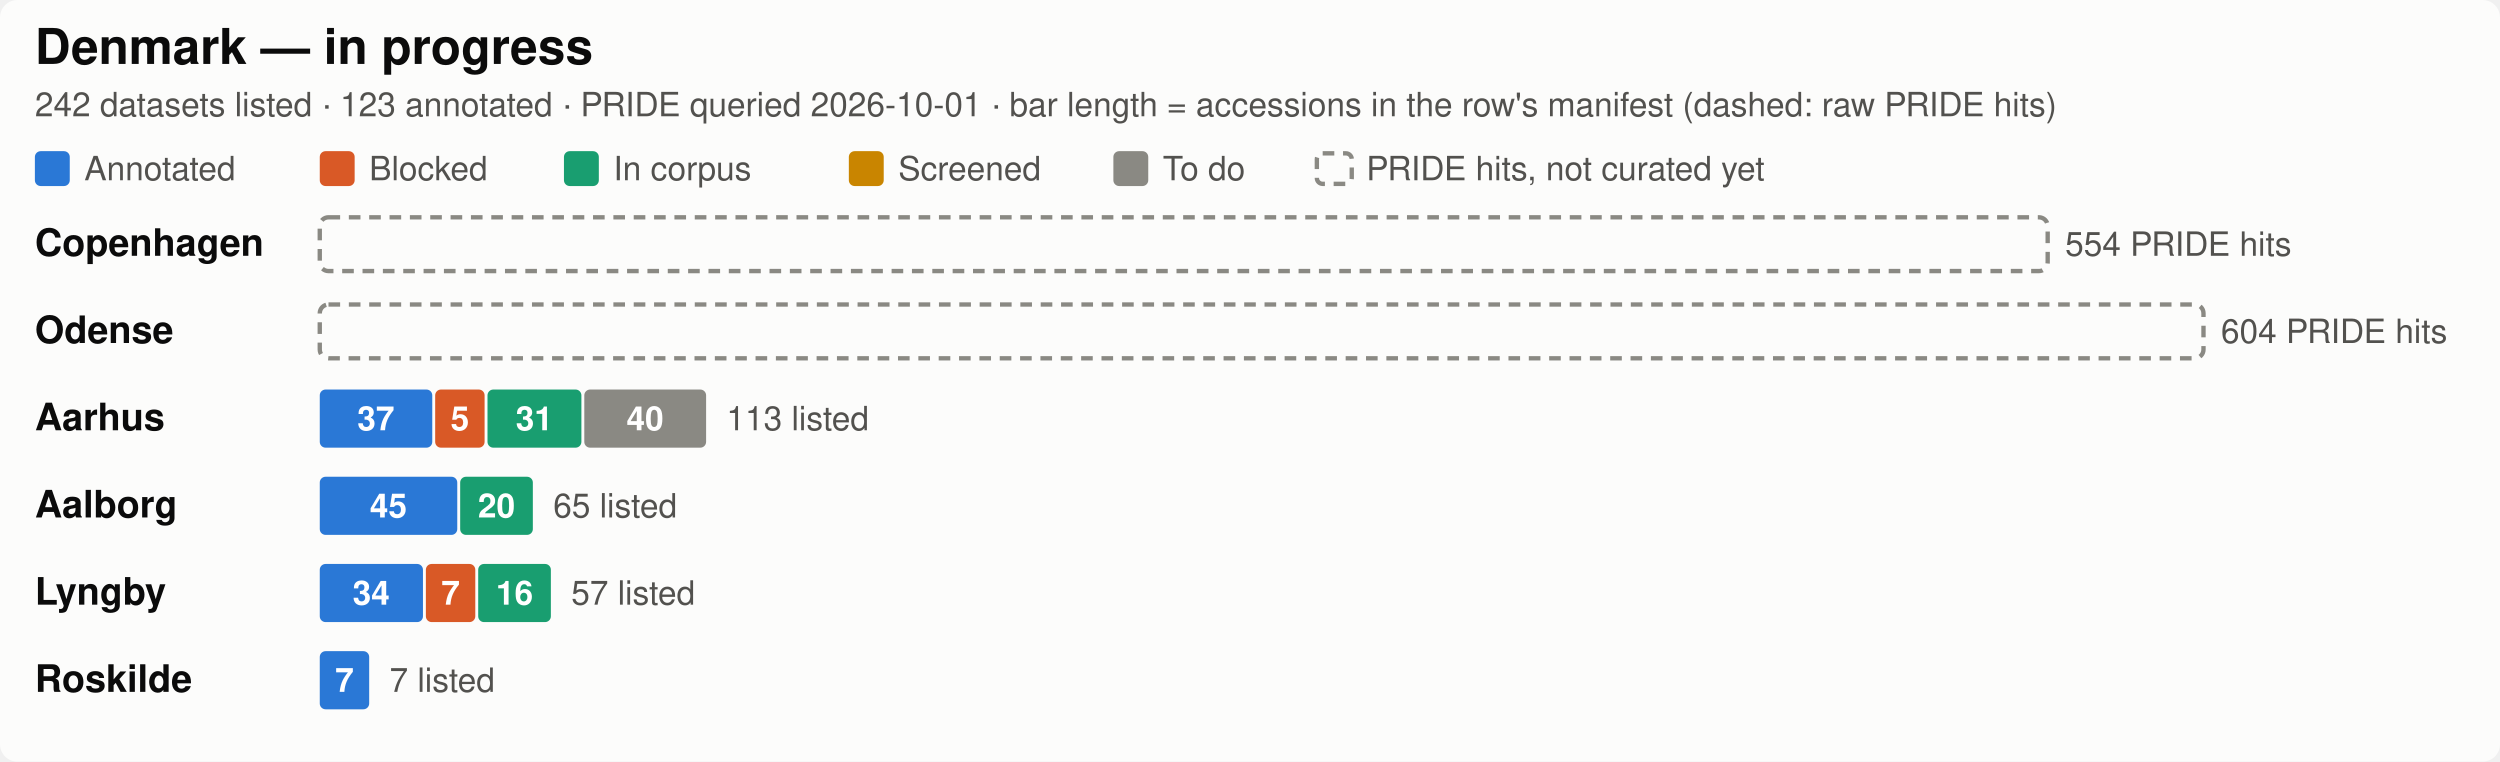
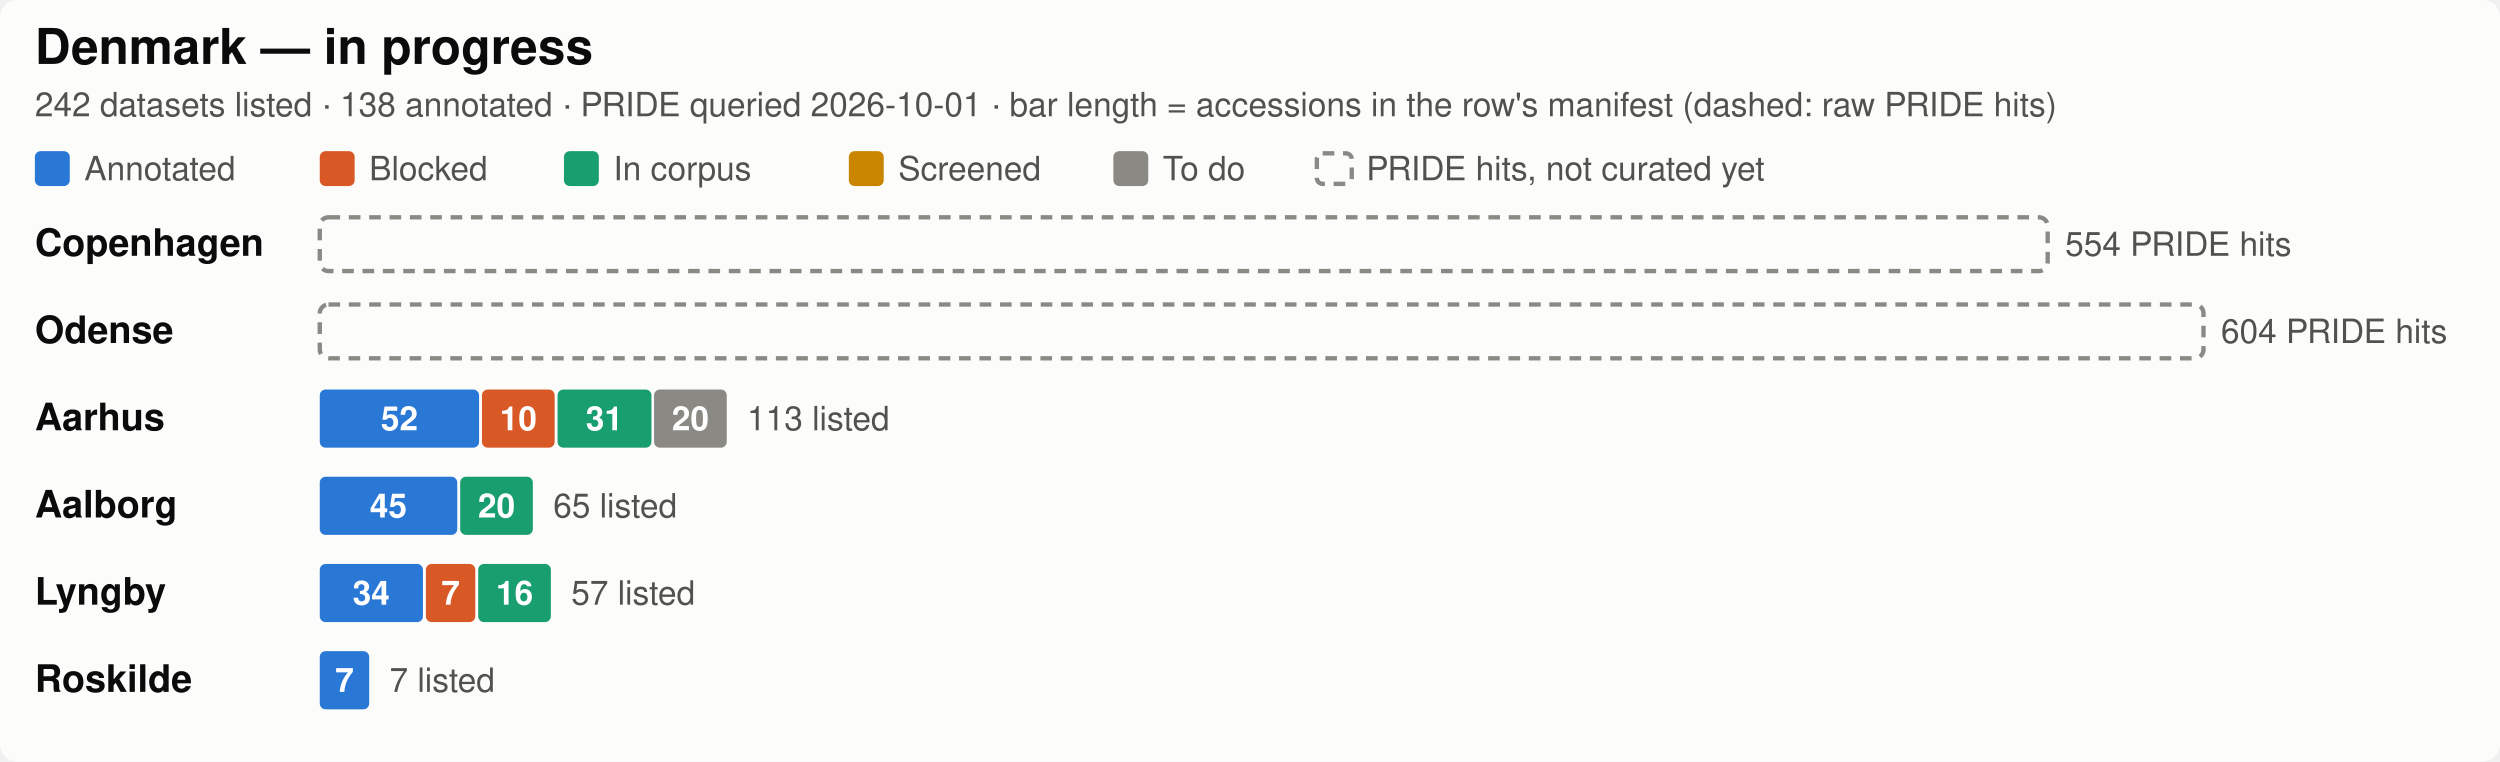
<svg xmlns="http://www.w3.org/2000/svg" width="860" height="262" viewBox="0 0 860 262" role="img" aria-label="Denmark SDRF progress by city">
  <style>
  .bg { fill: #fcfcfb; }
  .title { fill: #0b0b0b; font-size: 17px; font-weight: 600; }
  .city { fill: #0b0b0b; font-size: 13px; font-weight: 600; }
  .sub, .legend, .total { fill: #52514e; font-size: 11.5px; }
  .seg { font-size: 11.5px; font-weight: 600; fill: #ffffff; font-variant-numeric: tabular-nums; }
  .uncurated { fill: none; stroke: #8a8983; stroke-width: 1.5; stroke-dasharray: 4 3; }
  text { font-family: -apple-system, "Segoe UI", Helvetica, Arial, sans-serif; }
  .c-annotated { fill: #2a78d6; }
  .c-blocked { fill: #d95926; }
  .c-in_corpus { fill: #199e70; }
  .c-screened { fill: #c98500; }
  .c-todo { fill: #8a8983; }

  @media (prefers-color-scheme: dark) {
    .bg { fill: #1a1a19; }
    .title, .city { fill: #ffffff; }
    .sub, .legend, .total { fill: #c3c2b7; }
    .uncurated { stroke: #8f8e86; }
    .c-annotated { fill: #3987e5; }
    .c-blocked { fill: #d95926; }
    .c-in_corpus { fill: #199e70; }
    .c-screened { fill: #c98500; }
    .c-todo { fill: #6b6a65; }
  }
</style>
  <rect class="bg" width="860" height="262" rx="6" />
  <text class="title" x="12" y="22">Denmark — in progress</text>
-   <text class="sub" x="12" y="40">242 datasets listed · 123 annotated · PRIDE queried 2026-10-01 · bar length = accessions in the row's manifest (dashed: raw PRIDE hits)</text>
+   <text class="sub" x="12" y="40">242 datasets listed · 138 annotated · PRIDE queried 2026-10-01 · bar length = accessions in the row's manifest (dashed: raw PRIDE hits)</text>
  <rect class="c-annotated" fill="#2a78d6" x="12" y="52" width="12" height="12" rx="2" />
  <text class="legend" x="29" y="62">Annotated</text>
  <rect class="c-blocked" fill="#d95926" x="110" y="52" width="12" height="12" rx="2" />
  <text class="legend" x="127" y="62">Blocked</text>
  <rect class="c-in_corpus" fill="#199e70" x="194" y="52" width="12" height="12" rx="2" />
  <text class="legend" x="211" y="62">In corpus</text>
  <rect class="c-screened" fill="#c98500" x="292" y="52" width="12" height="12" rx="2" />
  <text class="legend" x="309" y="62">Screened</text>
  <rect class="c-todo" fill="#8a8983" x="383" y="52" width="12" height="12" rx="2" />
  <text class="legend" x="400" y="62">To do</text>
  <rect class="uncurated" fill="none" stroke="#8a8983" x="453" y="52.75" width="12" height="10.5" rx="2" />
  <text class="legend" x="470" y="62">PRIDE hits, not curated yet</text>
  <text class="city" x="12" y="88.0">Copenhagen</text>
  <rect class="uncurated" fill="none" stroke="#8a8983" x="110" y="74.75" width="594.4" height="18.5" rx="3" />
  <text class="total" x="710.4" y="88.0">554 PRIDE hits</text>
  <text class="city" x="12" y="118.0">Odense</text>
  <rect class="uncurated" fill="none" stroke="#8a8983" x="110" y="104.75" width="648.0" height="18.5" rx="3" />
  <text class="total" x="764.0" y="118.0">604 PRIDE hits</text>
  <text class="city" x="12" y="148.0">Aarhus</text>
-   <rect class="c-annotated" fill="#2a78d6" x="110.0" y="134" width="38.7" height="20" rx="2" />
-   <text class="seg" x="129.3" y="148.0" text-anchor="middle">37</text>
-   <rect class="c-blocked" fill="#d95926" x="149.7" y="134" width="17.0" height="20" rx="2" />
-   <text class="seg" x="158.2" y="148.0" text-anchor="middle">5</text>
-   <rect class="c-in_corpus" fill="#199e70" x="167.7" y="134" width="32.3" height="20" rx="2" />
-   <text class="seg" x="183.8" y="148.0" text-anchor="middle">31</text>
-   <rect class="c-todo" fill="#8a8983" x="201.0" y="134" width="41.9" height="20" rx="2" />
-   <text class="seg" x="221.9" y="148.0" text-anchor="middle">40</text>
-   <text class="total" x="249.9" y="148.0">113 listed</text>
+   <rect class="c-annotated" fill="#2a78d6" x="110.0" y="134" width="54.8" height="20" rx="2" />
+   <text class="seg" x="137.4" y="148.0" text-anchor="middle">52</text>
+   <rect class="c-blocked" fill="#d95926" x="165.8" y="134" width="25.0" height="20" rx="2" />
+   <text class="seg" x="178.3" y="148.0" text-anchor="middle">10</text>
+   <rect class="c-in_corpus" fill="#199e70" x="191.8" y="134" width="32.3" height="20" rx="2" />
+   <text class="seg" x="207.9" y="148.0" text-anchor="middle">31</text>
+   <rect class="c-todo" fill="#8a8983" x="225.0" y="134" width="25.0" height="20" rx="2" />
+   <text class="seg" x="237.5" y="148.0" text-anchor="middle">20</text>
+   <text class="total" x="257.0" y="148.0">113 listed</text>
  <text class="city" x="12" y="178.0">Aalborg</text>
  <rect class="c-annotated" fill="#2a78d6" x="110.0" y="164" width="47.3" height="20" rx="2" />
  <text class="seg" x="133.6" y="178.0" text-anchor="middle">45</text>
  <rect class="c-in_corpus" fill="#199e70" x="158.3" y="164" width="25.0" height="20" rx="2" />
  <text class="seg" x="170.8" y="178.0" text-anchor="middle">20</text>
  <text class="total" x="190.3" y="178.0">65 listed</text>
  <text class="city" x="12" y="208.0">Lyngby</text>
  <rect class="c-annotated" fill="#2a78d6" x="110.0" y="194" width="35.5" height="20" rx="2" />
  <text class="seg" x="127.7" y="208.0" text-anchor="middle">34</text>
  <rect class="c-blocked" fill="#d95926" x="146.5" y="194" width="17.0" height="20" rx="2" />
  <text class="seg" x="155.0" y="208.0" text-anchor="middle">7</text>
  <rect class="c-in_corpus" fill="#199e70" x="164.5" y="194" width="25.0" height="20" rx="2" />
  <text class="seg" x="177.0" y="208.0" text-anchor="middle">16</text>
  <text class="total" x="196.5" y="208.0">57 listed</text>
  <text class="city" x="12" y="238.0">Roskilde</text>
  <rect class="c-annotated" fill="#2a78d6" x="110.0" y="224" width="17.0" height="20" rx="2" />
  <text class="seg" x="118.5" y="238.0" text-anchor="middle">7</text>
  <text class="total" x="134.0" y="238.0">7 listed</text>
</svg>
